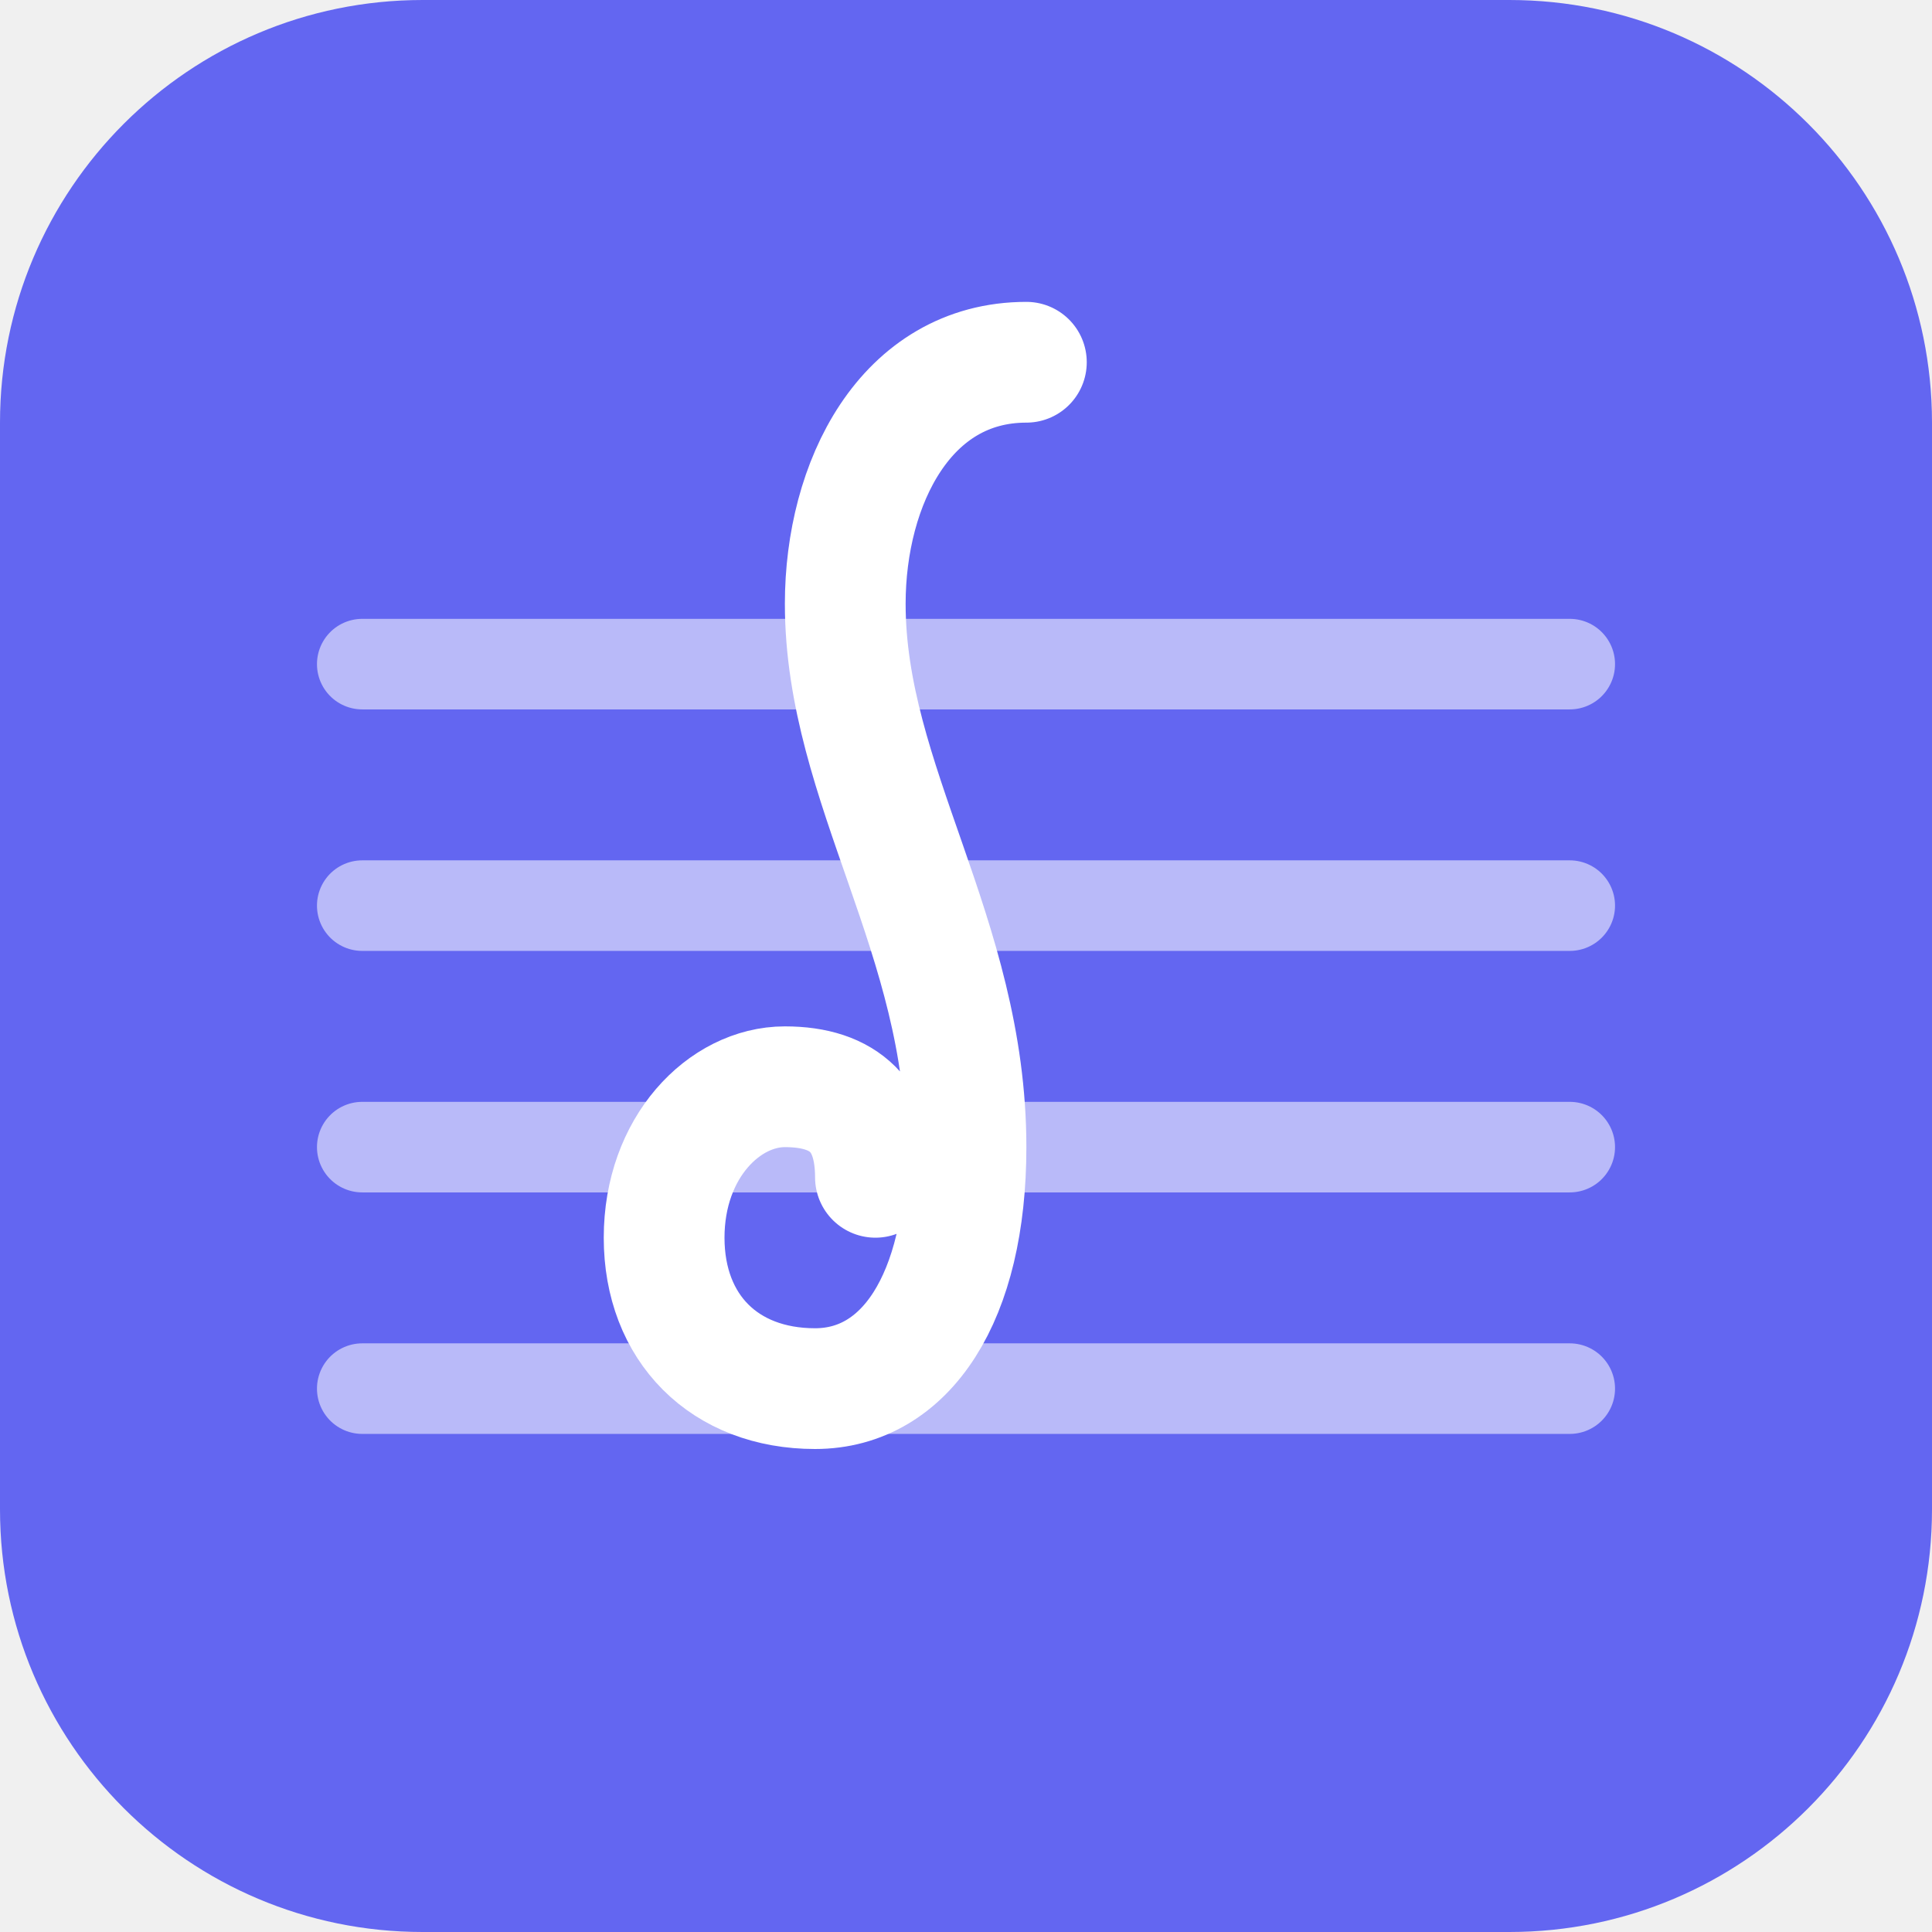
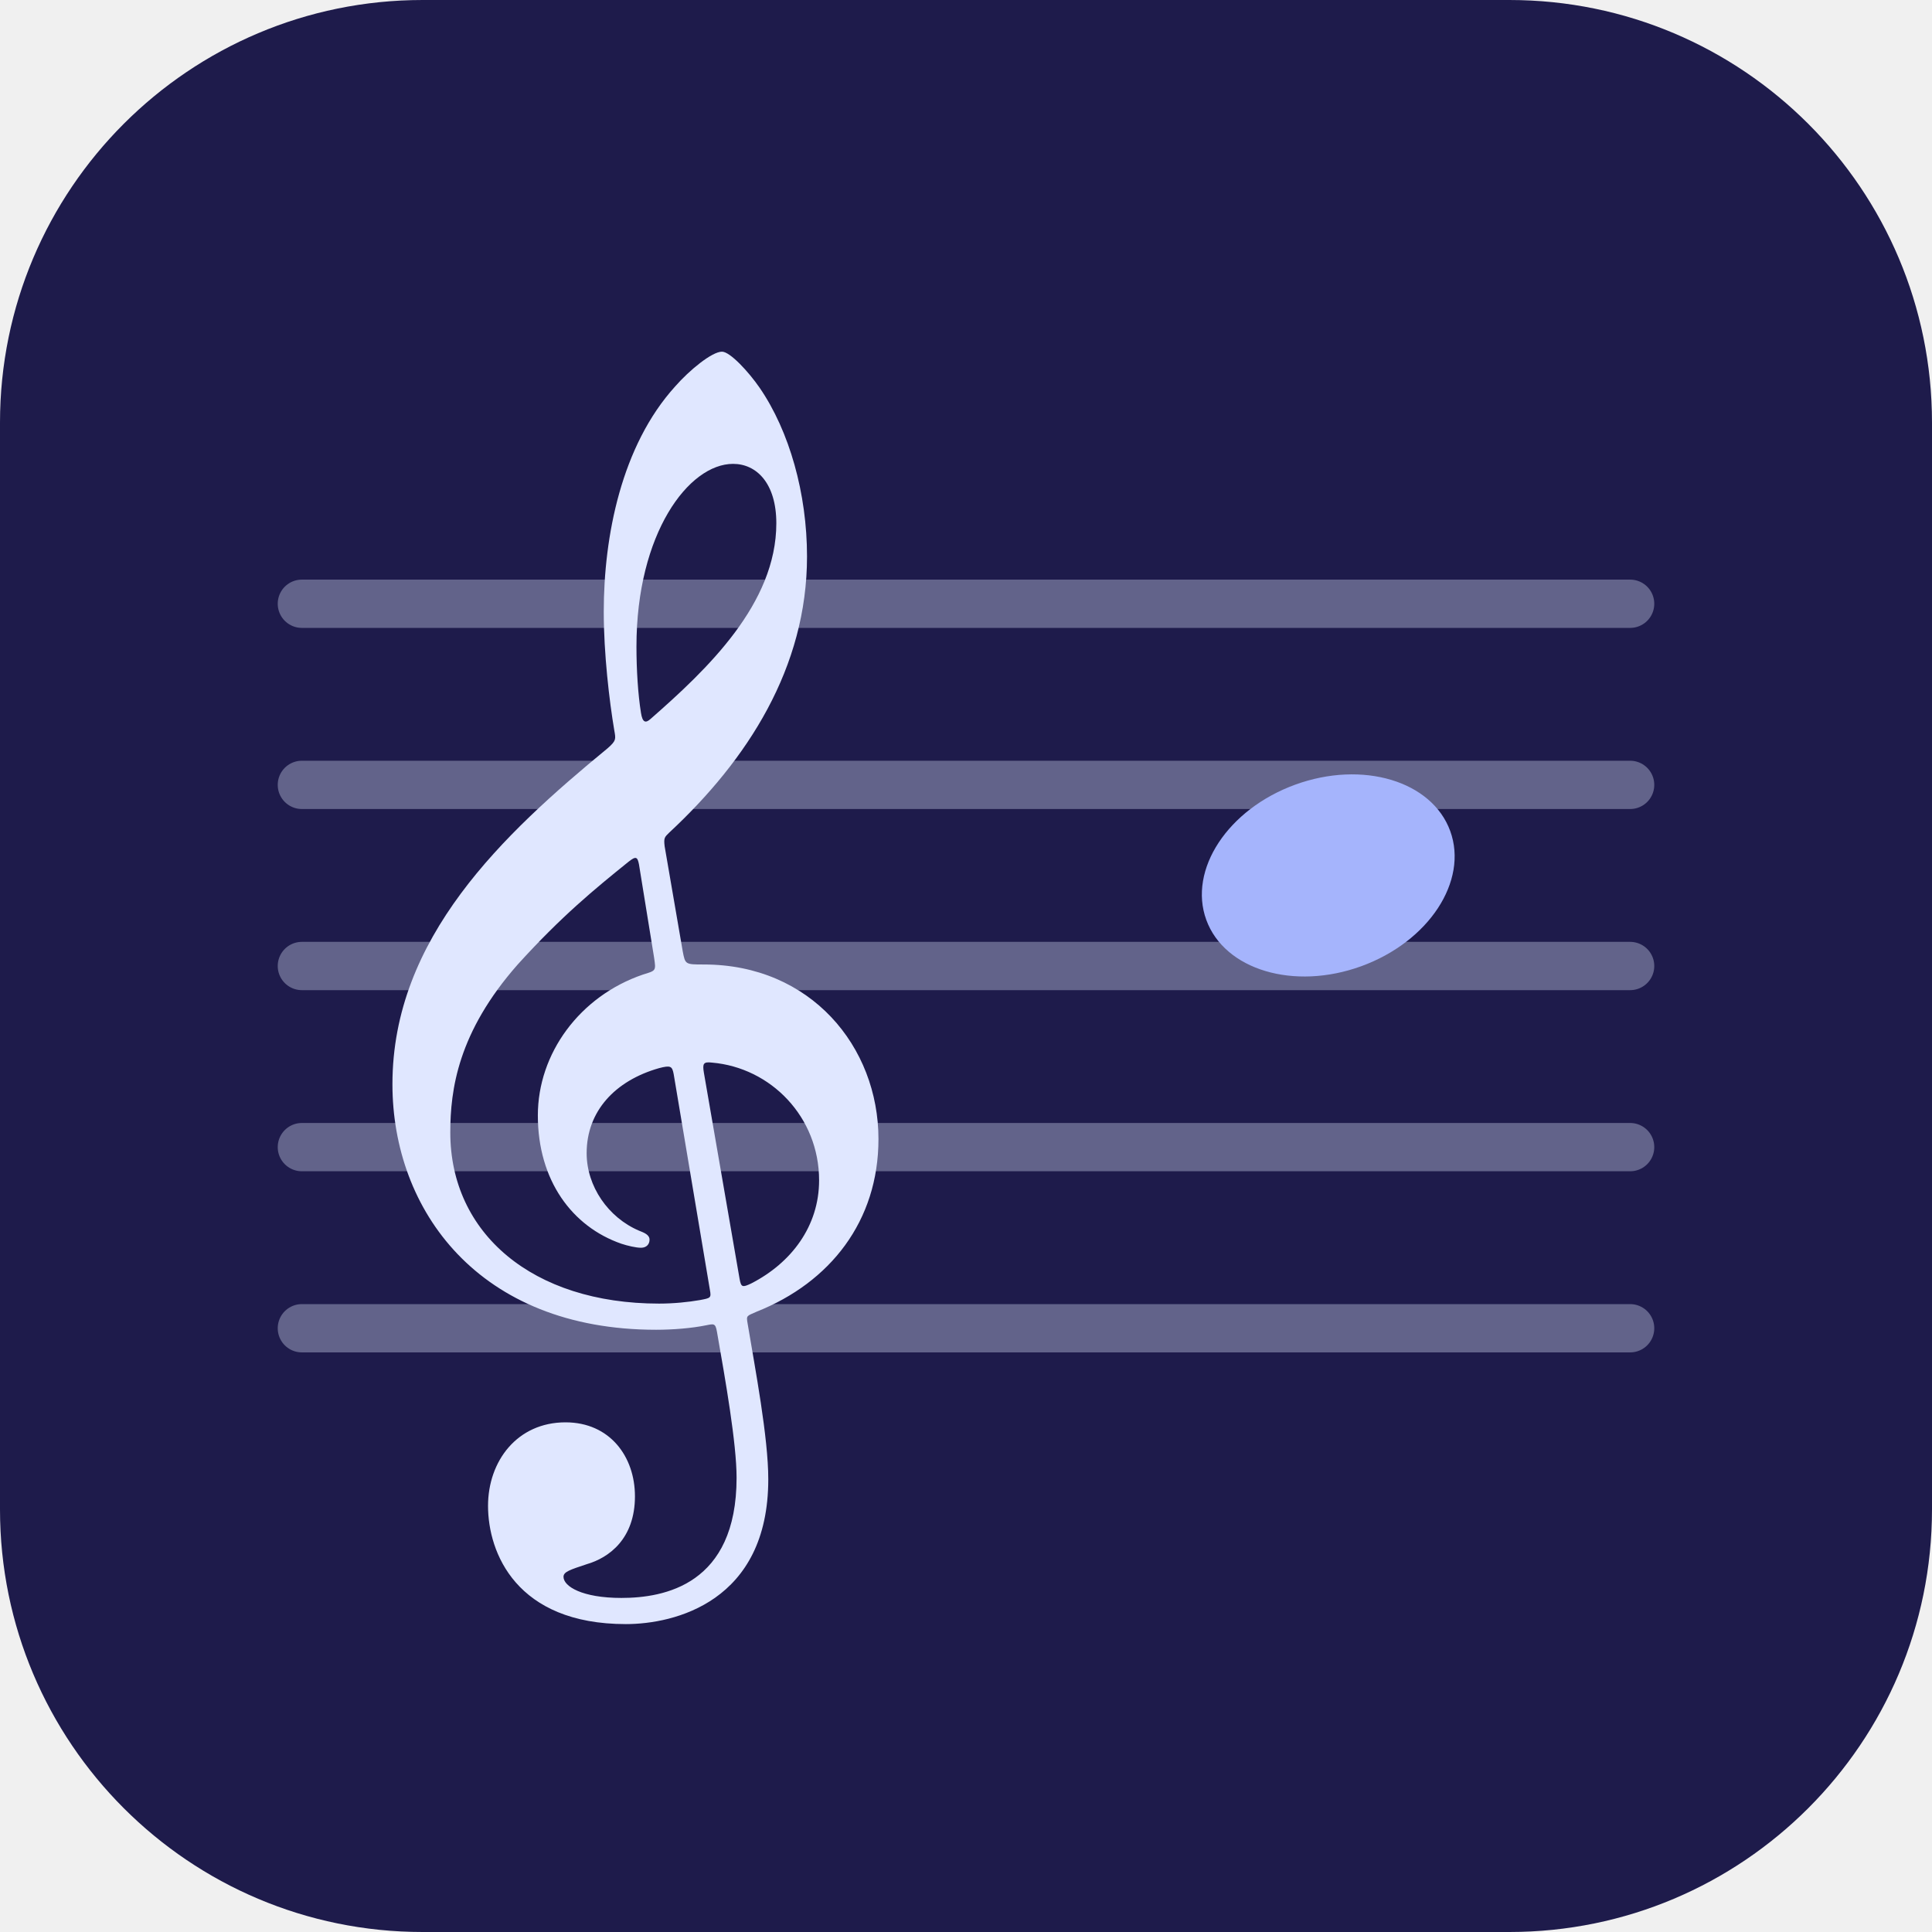
<svg xmlns="http://www.w3.org/2000/svg" viewBox="0 0 64 64">
-   <rect width="64" height="64" rx="14" fill="#6366f1" />
-   <g stroke="#ffffff" stroke-width="3" stroke-linecap="round" opacity="0.55">
-     <path d="M12 22h40M12 30h40M12 38h40M12 46h40" />
-   </g>
-   <path d="M34 12c-4 0-6 4-6 8 0 6 4 11 4 18 0 5-2 8-5 8-3 0-5-2-5-5 0-3 2-5 4-5 2 0 3 1 3 3" fill="none" stroke="#ffffff" stroke-width="4" stroke-linecap="round" stroke-linejoin="round" />
+   <rect width="64" height="64" rx="14" fill="#1e1b4b" />
+   <path d="M10 20H54M10 26H54M10 32H54M10 38H54M10 44H54" stroke="#e0e7ff" stroke-opacity="0.35" stroke-width="1.6" stroke-linecap="round" fill="none" />
+   <path transform="translate(13 38) scale(0.016667)" fill="#e0e7ff" d="M541 -598C539 -615 541 -616 550 -625C706 -770 824 -953 824 -1174C824 -1299 789 -1423 730 -1509C708 -1541 671 -1581 655 -1581C635 -1581 590 -1544 562 -1512C455 -1394 420 -1214 420 -1064C420 -981 431 -887 441 -828C444 -811 445 -808 428 -793C220 -622 0 -416 0 -125C0 125 171 363 524 363C557 363 595 360 624 354C639 351 642 350 645 367C662 464 684 589 684 657C684 870 540 896 455 896C377 896 340 873 340 854C340 844 353 840 386 829C431 816 482 778 482 694C482 615 432 547 344 547C248 547 190 624 190 713C190 806 246 948 464 948C560 948 747 904 747 660C747 577 721 441 706 351C703 334 704 336 724 327C870 269 966 147 966 -16C966 -200 831 -363 619 -363C582 -363 582 -363 577 -389ZM677 -1358C724 -1358 763 -1319 763 -1240C763 -1080 626 -950 513 -851C503 -842 497 -844 494 -863C488 -900 485 -949 485 -995C485 -1220 589 -1358 677 -1358ZM520 -377C524 -350 524 -351 498 -343C372 -300 289 -186 289 -63C289 66 357 158 455 192C467 196 484 200 494 200C505 200 511 193 511 184C511 174 500 170 490 166C429 140 386 78 386 12C386 -71 442 -132 530 -157C553 -163 556 -161 559 -145L631 284C634 300 632 300 611 304C588 308 559 311 530 311C278 311 115 171 115 -29C115 -114 130 -228 249 -363C336 -459 402 -513 469 -567C484 -579 487 -577 490 -562ZM619 -148C616 -166 618 -170 635 -168C752 -158 848 -60 848 66C848 157 793 230 713 271C696 279 693 279 690 262Z" />
+   <ellipse cx="44" cy="29" rx="4.3" ry="3.2" transform="rotate(-20 44 29)" fill="#a5b4fc" />
</svg>
